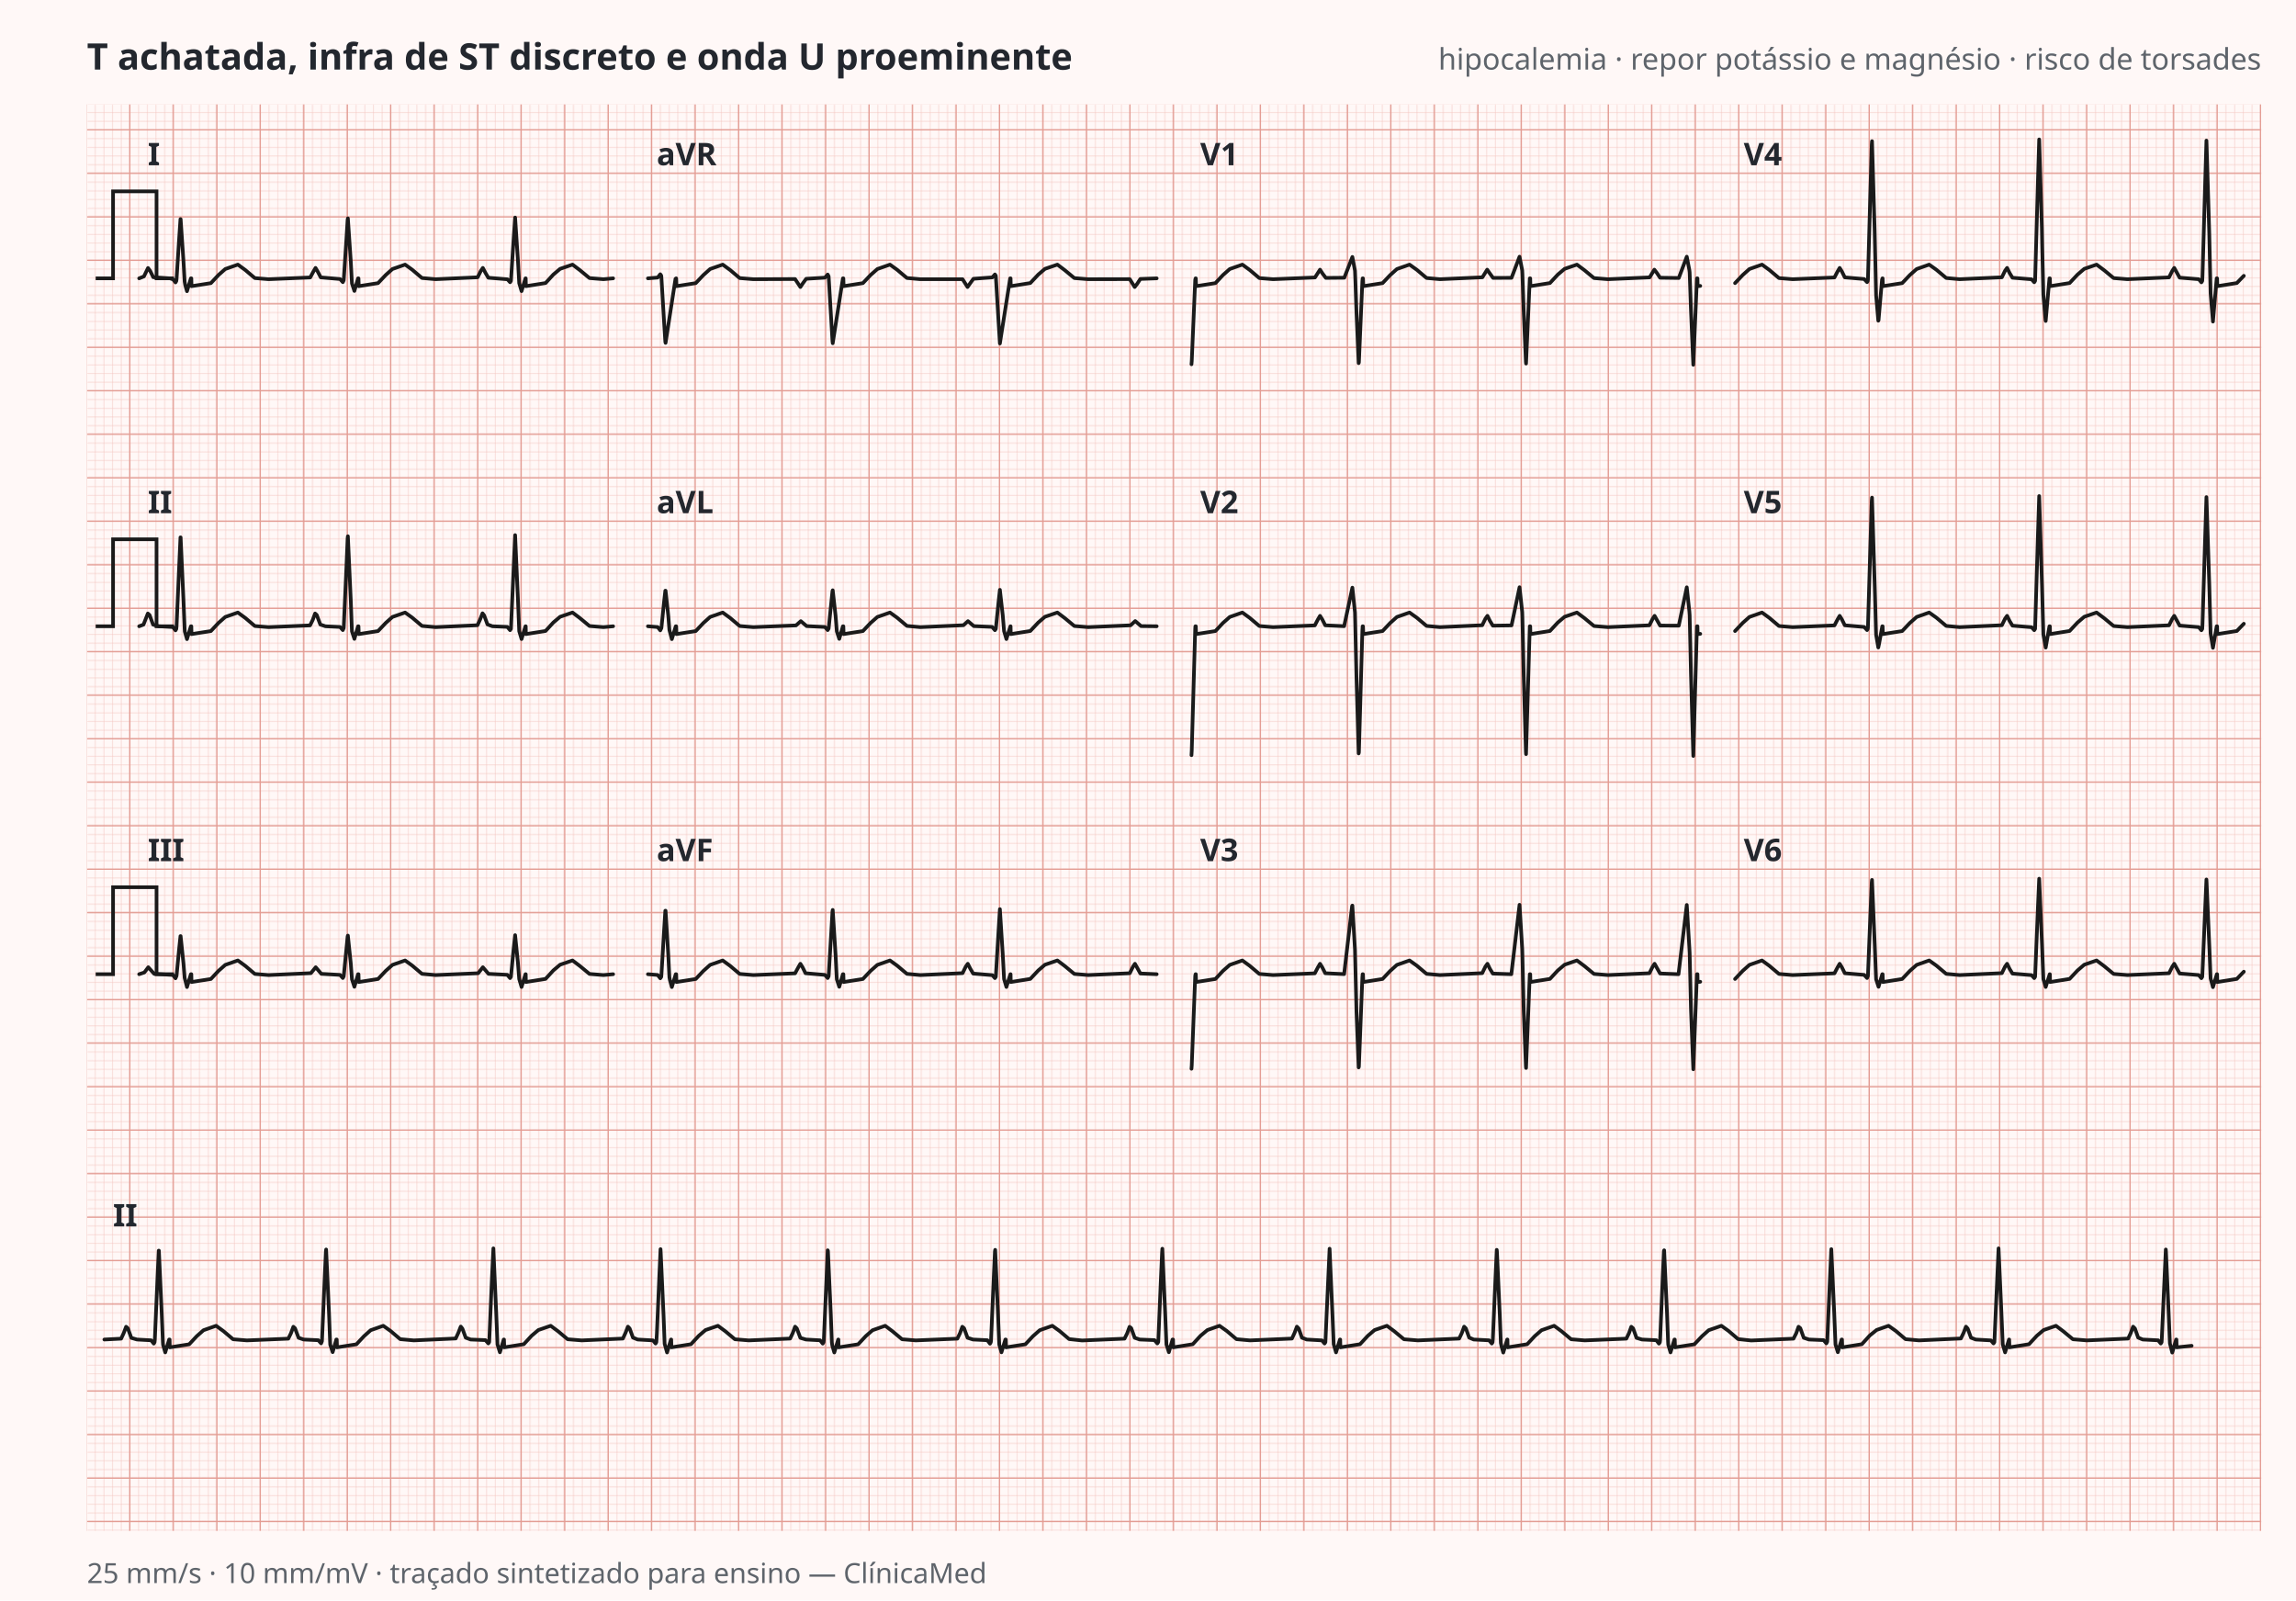
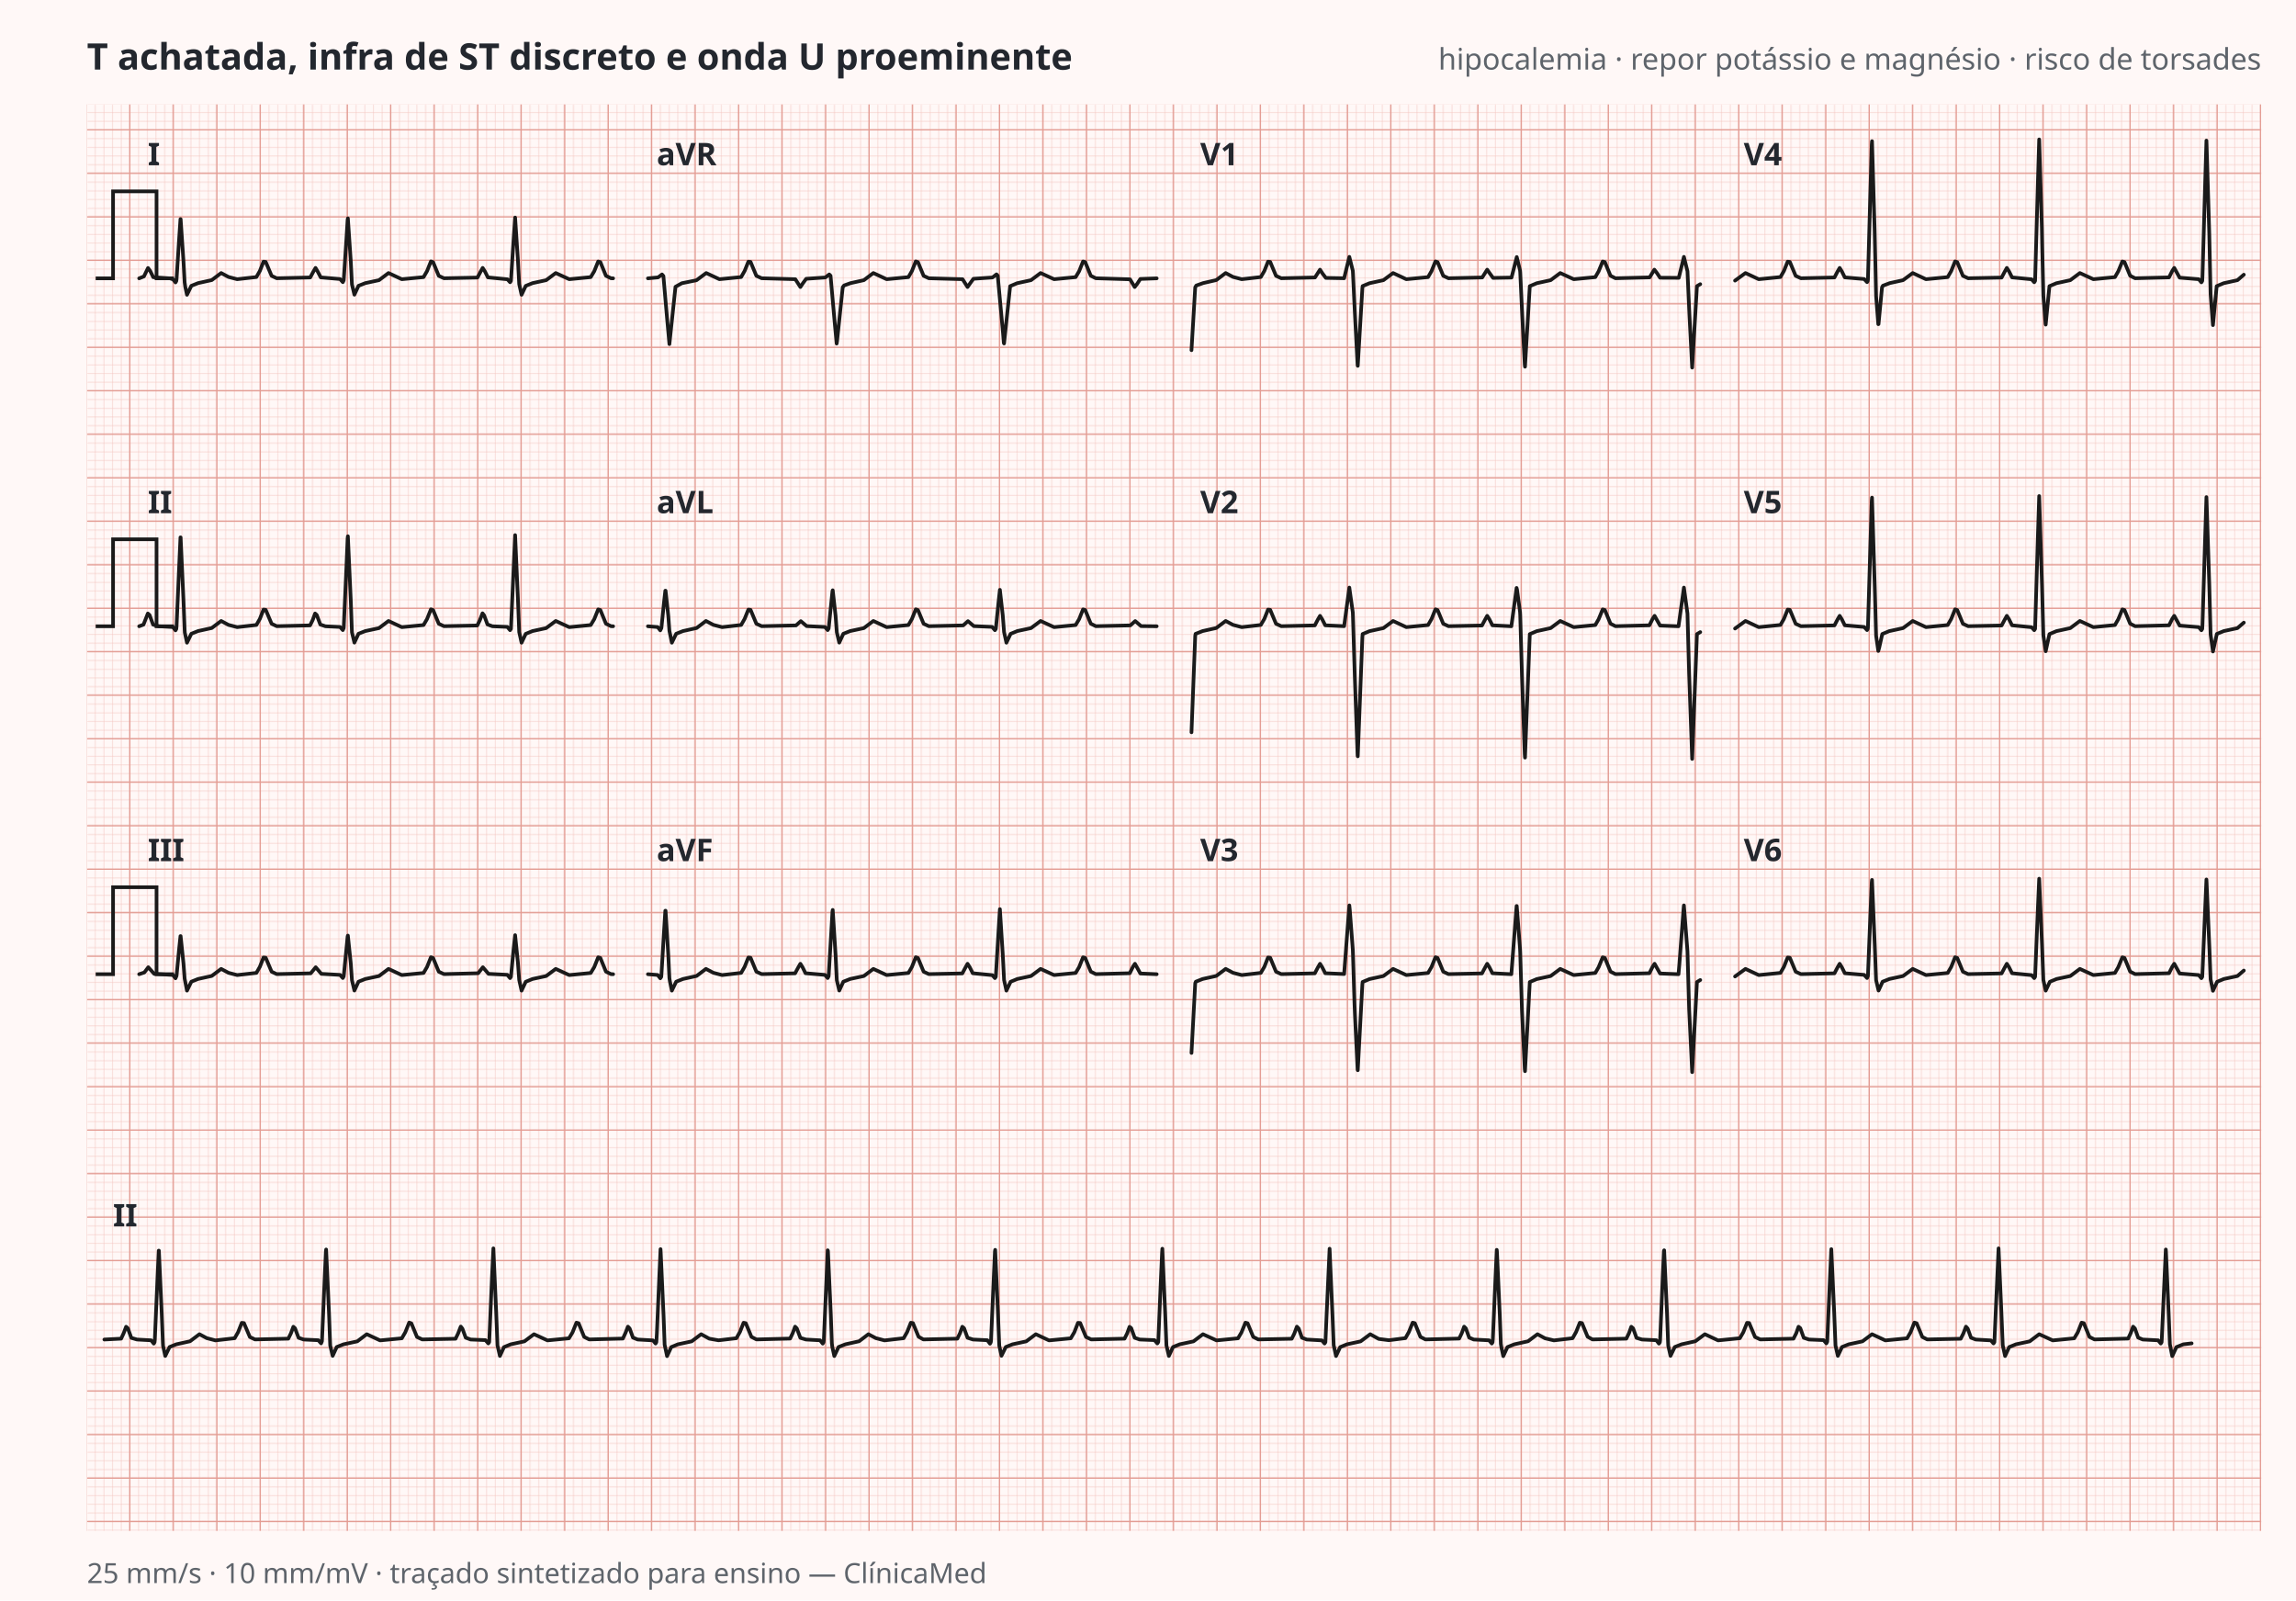
<svg xmlns="http://www.w3.org/2000/svg" viewBox="0 0 264 184" role="img" aria-label="T achatada, infra de ST discreto e onda U proeminente">
  <defs>
    <pattern id="p1" width="1" height="1" patternUnits="userSpaceOnUse">
      <path d="M1 0V1M0 1H1" fill="none" stroke="#F3C9C3" stroke-width=".12" />
    </pattern>
    <pattern id="p5" width="5" height="5" patternUnits="userSpaceOnUse">
      <rect width="5" height="5" fill="url(#p1)" />
      <path d="M5 0V5M0 5H5" fill="none" stroke="#E39C93" stroke-width=".3" />
    </pattern>
  </defs>
  <rect width="264" height="184" fill="#FFF8F7" />
  <rect x="10.0" y="12.0" width="250.0" height="164.0" fill="url(#p5)" />
  <text x="10.0" y="8" font-family="Figtree,system-ui,sans-serif" font-size="4.2" font-weight="600" fill="#23272E">T achatada, infra de ST discreto e onda U proeminente</text>
  <text x="260" y="8" text-anchor="end" font-family="Figtree,system-ui,sans-serif" font-size="3.4" fill="#5E646B">hipocalemia · repor potássio e magnésio · risco de torsades</text>
-   <path d="M16.00 32.00L16.55 31.78L17.02 30.81L17.27 31.15L17.62 31.87L19.55 32.00L19.90 32.12L20.18 32.47L20.27 32.32L20.30 32.14L20.60 27.41L20.75 25.19L20.77 25.19L21.10 30.08L21.23 32.37L21.30 32.78L21.50 33.48L21.95 32.00L22.00 32.00L22.02 32.90L24.25 32.55L25.12 31.62L25.90 30.93L27.35 30.42L28.20 31.04L29.30 31.97L30.88 32.10L35.67 31.90L36.03 31.23L36.28 30.80L36.52 31.20L36.88 31.89L39.10 32.08L39.42 32.44L39.52 32.23L39.83 27.49L39.97 25.27L40.00 25.10L40.33 29.97L40.45 32.26L40.47 32.59L40.75 33.45L41.17 32.00L41.22 32.00L41.25 32.90L43.47 32.55L44.35 31.62L45.12 30.93L46.58 30.42L47.40 31.01L48.52 31.96L50.08 32.10L54.92 31.88L55.30 31.12L55.52 30.80L55.83 31.39L56.15 31.93L58.35 32.11L58.65 32.45L58.75 32.30L59.05 27.58L59.23 25.01L59.55 29.87L59.70 32.56L59.97 33.47L60.42 32.00L60.45 32.00L60.47 32.90L62.73 32.54L63.62 31.57L64.40 30.91L65.83 30.42L66.68 31.06L67.78 31.97L69.38 32.10L70.50 32.00" fill="none" stroke="#1A1A1A" stroke-width="0.42" stroke-linejoin="round" stroke-linecap="round" />
+   <path d="M16.00 32.00L16.55 31.78L17.02 30.81L17.27 31.15L17.62 31.87L19.55 32.00L19.90 32.12L20.18 32.47L20.27 32.32L20.30 32.14L20.60 27.41L20.75 25.19L20.77 25.19L21.10 30.08L21.23 32.46L21.30 32.96L21.50 33.89L22.00 32.86L22.77 32.55L24.35 32.20L25.43 31.39L26.27 31.84L27.27 32.10L29.48 31.85L29.88 31.15L30.30 30.08L30.55 30.11L31.23 31.71L31.82 31.99L35.67 31.90L36.03 31.23L36.28 30.80L36.52 31.20L36.88 31.89L39.10 32.08L39.42 32.44L39.52 32.23L39.83 27.49L39.97 25.27L40.00 25.10L40.33 29.97L40.45 32.35L40.47 32.70L40.75 33.88L41.22 32.86L42.00 32.55L43.58 32.21L44.67 31.39L46.20 32.10L48.70 31.86L49.10 31.17L49.55 30.05L49.80 30.14L50.45 31.71L51.05 31.99L54.90 31.91L55.25 31.25L55.50 30.80L55.75 31.19L56.10 31.89L58.35 32.11L58.65 32.45L58.75 32.30L59.05 27.58L59.23 25.01L59.55 29.87L59.70 32.67L59.97 33.89L60.45 32.87L61.23 32.55L62.80 32.21L63.90 31.39L65.45 32.10L67.92 31.86L68.33 31.18L68.78 30.06L69.03 30.13L69.67 31.70L70.25 31.99L70.50 32.00" fill="none" stroke="#1A1A1A" stroke-width="0.42" stroke-linejoin="round" stroke-linecap="round" />
  <path d="M11.0 32.0h2v-10h5v10h2" fill="none" stroke="#1A1A1A" stroke-width=".42" />
  <text x="17.0" y="19.0" font-family="Figtree,system-ui,sans-serif" font-size="3.6" font-weight="600" fill="#23272E">I</text>
-   <path d="M16.00 72.00L16.50 71.81L17.00 70.53L17.20 70.71L17.60 71.81L18.25 72.00L19.88 72.09L20.18 72.47L20.27 72.32L20.30 72.06L20.60 65.11L20.75 61.78L20.77 61.78L21.10 69.08L21.23 72.30L21.25 72.61L21.50 73.48L21.95 72.00L22.00 72.00L22.02 72.90L24.25 72.55L25.12 71.62L25.90 70.93L27.35 70.42L28.20 71.04L29.30 71.97L30.88 72.10L35.65 71.90L35.95 71.29L36.23 70.53L36.42 70.70L36.83 71.80L37.42 72.00L39.10 72.08L39.42 72.44L39.52 72.20L39.83 65.24L39.97 61.91L40.00 61.65L40.33 68.93L40.45 72.15L40.47 72.59L40.75 73.45L41.17 72.00L41.22 72.00L41.25 72.90L43.47 72.55L44.35 71.62L45.12 70.93L46.58 70.42L47.40 71.01L48.52 71.96L50.08 72.10L54.90 71.88L55.20 71.23L55.48 70.51L55.67 70.75L56.05 71.79L56.62 72.00L58.33 72.07L58.65 72.45L58.75 72.30L59.08 64.81L59.23 61.52L59.55 68.78L59.70 72.56L59.97 73.47L60.42 72.00L60.45 72.00L60.47 72.90L62.73 72.54L63.62 71.57L64.40 70.91L65.83 70.42L66.68 71.06L67.78 71.97L69.38 72.10L70.50 72.00" fill="none" stroke="#1A1A1A" stroke-width="0.42" stroke-linejoin="round" stroke-linecap="round" />
+   <path d="M16.00 72.00L16.50 71.81L17.00 70.53L17.20 70.71L17.60 71.81L18.25 72.00L19.88 72.09L20.18 72.47L20.27 72.32L20.30 72.06L20.60 65.11L20.75 61.78L20.77 61.78L21.10 69.08L21.23 72.39L21.25 72.73L21.50 73.89L22.00 72.86L22.77 72.55L24.35 72.20L25.43 71.39L26.27 71.84L27.27 72.10L29.48 71.85L29.88 71.15L30.30 70.08L30.55 70.11L31.23 71.71L31.82 71.99L35.65 71.90L35.95 71.29L36.23 70.53L36.42 70.70L36.83 71.80L37.42 72.00L39.10 72.08L39.42 72.44L39.52 72.20L39.83 65.24L39.97 61.91L40.00 61.65L40.33 68.93L40.45 72.23L40.47 72.70L40.75 73.88L41.22 72.86L42.00 72.55L43.58 72.21L44.67 71.39L46.20 72.10L48.70 71.86L49.10 71.17L49.55 70.05L49.80 70.14L50.45 71.71L51.05 71.99L54.88 71.91L55.17 71.31L55.48 70.51L55.67 70.75L56.05 71.79L56.62 72.00L58.33 72.07L58.65 72.45L58.75 72.30L59.08 64.81L59.23 61.52L59.55 68.78L59.70 72.67L59.97 73.89L60.45 72.87L61.23 72.55L62.80 72.21L63.90 71.39L65.45 72.10L67.92 71.86L68.33 71.18L68.78 70.06L69.03 70.13L69.67 71.70L70.25 71.99L70.50 72.00" fill="none" stroke="#1A1A1A" stroke-width="0.42" stroke-linejoin="round" stroke-linecap="round" />
  <path d="M11.0 72.0h2v-10h5v10h2" fill="none" stroke="#1A1A1A" stroke-width=".42" />
  <text x="17.0" y="59.0" font-family="Figtree,system-ui,sans-serif" font-size="3.6" font-weight="600" fill="#23272E">II</text>
-   <path d="M16.00 112.00L16.60 111.80L17.05 111.20L17.73 111.96L19.88 112.09L20.18 112.47L20.30 112.19L20.60 109.05L20.75 107.62L20.77 107.62L21.10 110.79L21.23 112.42L21.50 113.48L21.95 112.00L22.00 112.00L22.02 112.90L24.25 112.55L25.12 111.62L25.90 110.93L27.35 110.42L28.20 111.04L29.30 111.97L30.88 112.10L35.75 111.88L36.30 111.20L36.95 111.96L39.10 112.08L39.42 112.44L39.52 112.25L39.83 109.10L39.97 107.67L40.00 107.56L40.33 110.72L40.47 112.59L40.75 113.45L41.17 112.00L41.22 112.00L41.25 112.90L43.47 112.55L44.35 111.62L45.12 110.93L46.58 110.42L47.40 111.01L48.52 111.96L50.08 112.10L54.98 111.89L55.52 111.20L56.17 111.96L58.33 112.07L58.65 112.45L58.75 112.30L59.05 109.16L59.23 107.51L59.55 110.64L59.70 112.56L59.97 113.47L60.42 112.00L60.45 112.00L60.47 112.90L62.73 112.54L63.62 111.57L64.40 110.91L65.83 110.42L66.68 111.06L67.78 111.97L69.38 112.10L70.50 112.00" fill="none" stroke="#1A1A1A" stroke-width="0.42" stroke-linejoin="round" stroke-linecap="round" />
+   <path d="M16.00 112.00L16.60 111.80L17.05 111.20L17.73 111.96L19.88 112.09L20.18 112.47L20.30 112.19L20.60 109.05L20.75 107.62L20.77 107.62L21.10 110.79L21.23 112.51L21.50 113.89L22.00 112.86L22.77 112.55L24.35 112.20L25.43 111.39L26.27 111.84L27.27 112.10L29.48 111.85L29.88 111.15L30.30 110.08L30.55 110.11L31.23 111.71L31.82 111.99L35.73 111.90L36.30 111.20L36.95 111.96L39.10 112.08L39.42 112.44L39.52 112.25L39.83 109.10L39.97 107.67L40.00 107.56L40.33 110.72L40.47 112.70L40.75 113.88L41.22 112.86L42.00 112.55L43.58 112.21L44.67 111.39L46.20 112.10L48.70 111.86L49.10 111.17L49.55 110.05L49.80 110.14L50.45 111.71L51.05 111.99L54.98 111.89L55.52 111.20L56.17 111.96L58.33 112.07L58.65 112.45L58.75 112.30L59.05 109.16L59.23 107.51L59.55 110.64L59.70 112.67L59.97 113.89L60.45 112.87L61.23 112.55L62.80 112.21L63.90 111.39L65.45 112.10L67.92 111.86L68.33 111.18L68.78 110.06L69.03 110.13L69.67 111.70L70.25 111.99L70.50 112.00" fill="none" stroke="#1A1A1A" stroke-width="0.42" stroke-linejoin="round" stroke-linecap="round" />
  <path d="M11.0 112.0h2v-10h5v10h2" fill="none" stroke="#1A1A1A" stroke-width=".42" />
  <text x="17.0" y="99.0" font-family="Figtree,system-ui,sans-serif" font-size="3.6" font-weight="600" fill="#23272E">III</text>
-   <path d="M74.50 32.00L75.62 31.91L75.92 31.53L76.03 31.68L76.05 31.87L76.35 36.92L76.50 39.30L76.53 39.42L77.67 32.05L77.75 32.00L77.78 32.90L80.00 32.55L80.88 31.62L81.65 30.93L83.10 30.42L83.95 31.04L85.05 31.97L86.62 32.10L91.42 32.08L92.03 33.00L92.33 32.55L92.70 32.05L94.85 31.92L95.17 31.56L95.28 31.77L95.58 36.83L95.72 39.21L95.75 39.46L96.92 32.00L96.97 32.00L97.00 32.90L99.22 32.55L100.10 31.62L100.88 30.93L102.33 30.42L103.15 31.01L104.28 31.96L105.82 32.10L110.68 32.10L111.25 33.00L111.55 32.57L111.93 32.05L114.10 31.89L114.40 31.55L114.50 31.70L114.80 36.74L114.97 39.49L116.15 32.00L116.20 32.00L116.22 32.90L118.47 32.54L119.38 31.57L120.15 30.91L121.58 30.42L122.43 31.06L123.53 31.97L125.12 32.10L129.90 32.09L130.47 33.00L130.75 32.64L131.12 32.07L133.00 32.00" fill="none" stroke="#1A1A1A" stroke-width="0.42" stroke-linejoin="round" stroke-linecap="round" />
+   <path d="M74.50 32.00L75.67 31.89L76.12 31.55L76.28 31.73L76.72 36.81L76.97 39.56L77.67 32.97L78.40 32.56L80.08 32.22L81.20 31.39L82.72 32.10L85.22 31.85L85.62 31.15L86.05 30.08L86.30 30.11L86.97 31.71L87.58 31.99L91.45 32.10L92.03 33.00L92.33 32.55L92.70 32.05L94.90 31.90L95.35 31.55L95.50 31.70L95.97 37.02L96.20 39.50L96.25 39.20L96.90 33.03L97.05 32.82L97.80 32.55L99.33 32.21L100.42 31.39L101.95 32.10L104.45 31.86L104.85 31.17L105.30 30.05L105.55 30.14L106.20 31.71L106.80 31.99L110.68 32.10L111.25 33.00L111.55 32.57L111.93 32.05L114.12 31.90L114.58 31.54L114.72 31.69L115.33 38.29L115.42 39.43L115.45 39.49L116.15 32.90L116.95 32.56L118.55 32.21L119.65 31.39L121.20 32.10L123.68 31.86L124.08 31.18L124.53 30.06L124.78 30.13L125.42 31.70L126.00 31.99L129.93 32.11L130.47 33.00L130.75 32.64L131.12 32.07L133.00 32.00" fill="none" stroke="#1A1A1A" stroke-width="0.42" stroke-linejoin="round" stroke-linecap="round" />
  <text x="75.5" y="19.0" font-family="Figtree,system-ui,sans-serif" font-size="3.6" font-weight="600" fill="#23272E">aVR</text>
-   <path d="M74.50 72.00L75.62 72.09L75.92 72.47L76.05 72.20L76.35 69.24L76.50 67.91L76.53 67.91L76.85 70.88L76.97 72.43L77.25 73.48L77.70 72.00L77.75 72.00L77.78 72.90L80.00 72.55L80.88 71.62L81.65 70.93L83.10 70.42L83.95 71.04L85.05 71.97L86.62 72.10L91.53 71.90L92.08 71.41L92.75 71.98L94.85 72.08L95.17 72.44L95.28 72.26L95.58 69.30L95.72 67.96L95.75 67.86L96.08 70.81L96.22 72.59L96.50 73.45L96.92 72.00L96.97 72.00L97.00 72.90L99.22 72.55L100.10 71.62L100.88 70.93L102.33 70.42L103.15 71.01L104.28 71.96L105.82 72.10L110.78 71.88L111.30 71.41L111.97 71.98L114.07 72.07L114.40 72.45L114.50 72.30L114.80 69.35L114.97 67.81L115.30 70.74L115.45 72.56L115.72 73.47L116.18 72.00L116.20 72.00L116.22 72.90L118.47 72.54L119.38 71.57L120.15 70.91L121.58 70.42L122.43 71.06L123.53 71.97L125.12 72.10L130.00 71.89L130.53 71.40L131.20 71.98L133.00 72.00" fill="none" stroke="#1A1A1A" stroke-width="0.42" stroke-linejoin="round" stroke-linecap="round" />
+   <path d="M74.50 72.00L75.62 72.09L75.92 72.47L76.05 72.20L76.35 69.24L76.50 67.91L76.53 67.91L76.85 70.88L76.97 72.52L77.25 73.89L77.75 72.86L78.53 72.55L80.10 72.20L81.17 71.39L82.03 71.84L83.03 72.10L85.22 71.85L85.62 71.15L86.05 70.08L86.30 70.11L86.97 71.71L87.58 71.99L91.53 71.90L92.08 71.41L92.75 71.98L94.85 72.08L95.17 72.44L95.28 72.26L95.58 69.30L95.72 67.96L95.75 67.86L96.08 70.81L96.22 72.70L96.50 73.88L96.97 72.86L97.75 72.55L99.33 72.21L100.42 71.39L101.95 72.10L104.45 71.86L104.85 71.17L105.30 70.05L105.55 70.14L106.20 71.71L106.80 71.99L110.75 71.90L111.30 71.41L111.97 71.98L114.07 72.07L114.40 72.45L114.50 72.30L114.80 69.35L114.97 67.81L115.30 70.74L115.45 72.67L115.72 73.89L116.20 72.87L116.97 72.55L118.55 72.21L119.65 71.39L121.20 72.10L123.68 71.86L124.08 71.18L124.53 70.06L124.78 70.13L125.42 71.70L126.00 71.99L129.97 71.90L130.53 71.40L131.20 71.98L133.00 72.00" fill="none" stroke="#1A1A1A" stroke-width="0.42" stroke-linejoin="round" stroke-linecap="round" />
  <text x="75.5" y="59.0" font-family="Figtree,system-ui,sans-serif" font-size="3.6" font-weight="600" fill="#23272E">aVL</text>
-   <path d="M74.50 112.00L75.62 112.09L75.92 112.47L76.03 112.32L76.05 112.13L76.35 107.08L76.50 104.70L76.53 104.70L76.85 109.94L76.97 112.36L77.03 112.69L77.25 113.48L77.70 112.00L77.75 112.00L77.78 112.90L80.00 112.55L80.88 111.62L81.65 110.93L83.10 110.42L83.95 111.04L85.05 111.97L86.62 112.10L91.42 111.90L91.78 111.23L92.03 110.80L92.28 111.20L92.62 111.89L94.85 112.08L95.17 112.44L95.28 112.23L95.58 107.17L95.72 104.79L95.75 104.61L96.08 109.82L96.20 112.25L96.22 112.59L96.50 113.45L96.92 112.00L96.97 112.00L97.00 112.90L99.22 112.55L100.10 111.62L100.88 110.93L102.33 110.42L103.15 111.01L104.28 111.96L105.82 112.10L110.68 111.88L111.05 111.12L111.28 110.80L111.58 111.39L111.90 111.93L114.10 112.11L114.40 112.45L114.50 112.30L114.80 107.26L114.97 104.52L115.30 109.71L115.45 112.56L115.72 113.47L116.18 112.00L116.20 112.00L116.22 112.90L118.47 112.54L119.38 111.57L120.15 110.91L121.58 110.42L122.43 111.06L123.53 111.97L125.12 112.10L129.90 111.89L130.28 111.13L130.50 110.80L130.78 111.30L131.12 111.92L133.00 112.00" fill="none" stroke="#1A1A1A" stroke-width="0.42" stroke-linejoin="round" stroke-linecap="round" />
+   <path d="M74.50 112.00L75.62 112.09L75.92 112.47L76.03 112.32L76.05 112.13L76.35 107.08L76.50 104.70L76.53 104.70L76.85 109.94L76.97 112.45L77.03 112.84L77.25 113.89L77.75 112.86L78.53 112.55L80.10 112.20L81.17 111.39L82.03 111.84L83.03 112.10L85.22 111.85L85.62 111.15L86.05 110.08L86.30 110.11L86.97 111.71L87.58 111.99L91.42 111.90L91.78 111.23L92.03 110.80L92.28 111.20L92.62 111.89L94.85 112.08L95.17 112.44L95.28 112.23L95.58 107.17L95.72 104.79L95.75 104.61L96.08 109.82L96.20 112.33L96.22 112.70L96.50 113.88L96.97 112.86L97.75 112.55L99.33 112.21L100.42 111.39L101.95 112.10L104.45 111.86L104.85 111.17L105.30 110.05L105.55 110.14L106.20 111.71L106.80 111.99L110.65 111.91L111.00 111.25L111.25 110.80L111.50 111.19L111.85 111.89L114.10 112.11L114.40 112.45L114.50 112.30L114.80 107.26L114.97 104.52L115.30 109.71L115.45 112.67L115.72 113.89L116.20 112.87L116.97 112.55L118.55 112.21L119.65 111.39L121.20 112.10L123.68 111.86L124.08 111.18L124.53 110.06L124.78 110.13L125.42 111.70L126.00 111.99L129.90 111.89L130.28 111.13L130.50 110.80L130.78 111.30L131.12 111.92L133.00 112.00" fill="none" stroke="#1A1A1A" stroke-width="0.42" stroke-linejoin="round" stroke-linecap="round" />
  <text x="75.5" y="99.0" font-family="Figtree,system-ui,sans-serif" font-size="3.6" font-weight="600" fill="#23272E">aVF</text>
-   <path d="M137.00 41.88L137.03 41.53L137.43 32.18L137.47 32.00L137.50 32.00L137.53 32.90L139.75 32.55L140.62 31.62L141.40 30.93L142.85 30.42L143.70 31.04L144.80 31.97L146.38 32.10L151.20 31.90L151.78 31.00L152.07 31.45L152.45 31.95L154.57 31.93L155.50 29.54L155.80 31.12L155.85 32.36L155.97 35.90L156.22 41.75L156.25 41.67L156.65 32.31L156.68 32.00L156.72 32.00L156.75 32.90L158.97 32.55L159.85 31.62L160.62 30.93L162.07 30.42L162.90 31.01L164.03 31.96L165.57 32.10L170.45 31.88L171.00 31.00L171.30 31.43L171.68 31.95L173.80 31.94L174.72 29.51L175.03 31.09L175.05 31.48L175.20 35.77L175.45 41.61L175.47 41.80L175.88 32.45L175.90 32.00L175.95 32.00L175.97 32.90L178.22 32.54L179.12 31.57L179.90 30.91L181.32 30.42L182.18 31.06L183.28 31.97L184.88 32.10L189.68 31.89L190.22 31.00L190.50 31.36L190.88 31.93L193.03 31.96L193.95 29.51L194.25 31.06L194.28 31.32L194.43 35.62L194.68 41.48L194.70 41.94L195.12 32.00L195.18 32.00L195.20 32.90L195.50 32.87" fill="none" stroke="#1A1A1A" stroke-width="0.42" stroke-linejoin="round" stroke-linecap="round" />
+   <path d="M137.00 40.26L137.43 33.03L137.55 32.83L138.32 32.55L139.85 32.20L140.93 31.39L141.78 31.84L142.78 32.10L144.97 31.85L145.38 31.15L145.80 30.08L146.05 30.11L146.72 31.71L147.32 31.99L151.20 31.90L151.78 31.00L152.07 31.45L152.45 31.95L154.55 31.99L155.15 29.53L155.55 31.12L155.57 31.45L155.78 35.86L156.10 42.02L156.12 42.06L156.65 33.13L156.68 32.89L157.47 32.56L159.07 32.21L160.18 31.39L161.70 32.10L164.20 31.86L164.60 31.17L165.05 30.05L165.30 30.14L165.95 31.71L166.55 31.99L170.43 31.90L171.00 31.00L171.30 31.43L171.68 31.95L173.80 31.91L174.40 29.55L174.78 31.09L174.80 31.32L175.03 36.21L175.32 41.91L175.35 42.16L175.90 32.90L176.70 32.56L178.30 32.21L179.40 31.39L180.95 32.10L183.43 31.86L183.82 31.18L184.28 30.06L184.53 30.13L185.18 31.70L185.75 31.99L189.68 31.89L190.22 31.00L190.50 31.36L190.88 31.93L193.03 31.94L193.62 29.53L194.03 31.19L194.25 36.11L194.57 42.26L195.12 32.90L195.50 32.67" fill="none" stroke="#1A1A1A" stroke-width="0.42" stroke-linejoin="round" stroke-linecap="round" />
  <text x="138.0" y="19.0" font-family="Figtree,system-ui,sans-serif" font-size="3.6" font-weight="600" fill="#23272E">V1</text>
-   <path d="M137.00 86.82L137.03 86.30L137.43 72.26L137.45 72.00L137.50 72.00L137.53 72.90L139.75 72.55L140.62 71.62L141.40 70.93L142.85 70.42L143.70 71.04L144.80 71.97L146.38 72.10L151.18 71.90L151.53 71.23L151.78 70.80L152.03 71.20L152.38 71.89L154.55 71.99L155.50 67.56L155.80 70.42L155.82 71.25L155.97 77.85L156.22 86.62L156.25 86.50L156.65 72.47L156.68 72.00L156.72 72.00L156.75 72.90L158.97 72.55L159.85 71.62L160.62 70.93L162.07 70.42L162.90 71.01L164.03 71.96L165.57 72.10L170.43 71.88L170.80 71.12L171.03 70.80L171.32 71.39L171.65 71.93L173.80 71.90L174.72 67.51L175.03 70.37L175.05 70.99L175.20 77.65L175.45 86.42L175.47 86.70L175.88 72.67L175.90 72.00L175.95 72.00L175.97 72.90L178.22 72.54L179.12 71.57L179.90 70.91L181.32 70.42L182.18 71.06L183.28 71.97L184.88 72.10L189.65 71.89L190.03 71.13L190.25 70.80L190.53 71.30L190.88 71.92L193.03 71.93L193.95 67.52L194.25 70.31L194.28 70.73L194.43 77.42L194.68 86.22L194.70 86.91L195.12 72.00L195.18 72.00L195.20 72.90L195.50 72.87" fill="none" stroke="#1A1A1A" stroke-width="0.42" stroke-linejoin="round" stroke-linecap="round" />
+   <path d="M137.00 84.19L137.43 73.10L137.47 72.87L138.28 72.55L139.85 72.20L140.93 71.39L141.78 71.84L142.78 72.10L144.97 71.85L145.38 71.15L145.80 70.08L146.05 70.11L146.72 71.71L147.32 71.99L151.18 71.90L151.53 71.23L151.78 70.80L152.03 71.20L152.38 71.89L154.55 71.99L155.15 67.55L155.55 70.41L155.57 70.94L155.78 77.80L156.10 86.91L156.12 86.95L156.65 73.25L156.68 72.89L157.47 72.56L159.07 72.21L160.18 71.39L161.70 72.10L164.20 71.86L164.60 71.17L165.05 70.05L165.30 70.14L165.95 71.71L166.55 71.99L170.40 71.91L170.75 71.25L171.00 70.80L171.25 71.19L171.60 71.89L173.78 72.00L174.38 67.59L174.43 67.78L174.78 70.37L174.80 70.74L175.00 77.64L175.32 86.74L175.35 87.10L175.88 73.40L175.90 72.90L176.70 72.56L178.30 72.21L179.40 71.39L180.95 72.10L183.43 71.86L183.82 71.18L184.28 70.06L184.53 70.13L185.18 71.70L185.75 71.99L189.65 71.89L190.03 71.13L190.25 70.80L190.53 71.30L190.88 71.92L193.00 72.00L193.62 67.55L194.03 70.54L194.22 77.47L194.57 87.25L195.12 72.90L195.50 72.67" fill="none" stroke="#1A1A1A" stroke-width="0.42" stroke-linejoin="round" stroke-linecap="round" />
  <text x="138.0" y="59.0" font-family="Figtree,system-ui,sans-serif" font-size="3.6" font-weight="600" fill="#23272E">V2</text>
-   <path d="M137.00 122.87L137.03 122.49L137.43 112.19L137.47 112.00L137.50 112.00L137.53 112.90L139.75 112.55L140.62 111.62L141.40 110.93L142.85 110.42L143.70 111.04L144.80 111.97L146.38 112.10L151.18 111.90L151.53 111.23L151.78 110.80L152.03 111.20L152.38 111.89L154.55 111.99L155.47 104.15L155.50 104.11L155.80 109.19L155.82 110.05L155.95 115.38L155.97 116.29L156.22 122.72L156.25 122.63L156.65 112.34L156.68 112.00L156.72 112.00L156.75 112.90L158.97 112.55L159.85 111.62L160.62 110.93L162.07 110.42L162.90 111.01L164.03 111.96L165.57 112.10L170.43 111.88L170.80 111.12L171.03 110.80L171.32 111.39L171.65 111.93L173.78 112.00L174.72 104.02L175.03 109.10L175.05 109.80L175.20 116.14L175.45 122.57L175.47 122.78L175.88 112.49L175.90 112.00L175.95 112.00L175.97 112.90L178.22 112.54L179.12 111.57L179.90 110.91L181.32 110.42L182.18 111.06L183.28 111.97L184.88 112.10L189.65 111.89L190.03 111.13L190.25 110.80L190.53 111.30L190.88 111.92L193.00 112.00L193.95 104.04L194.07 106.04L194.25 109.00L194.28 109.55L194.43 115.95L194.68 122.43L194.70 122.93L195.12 112.00L195.18 112.00L195.20 112.90L195.50 112.87" fill="none" stroke="#1A1A1A" stroke-width="0.42" stroke-linejoin="round" stroke-linecap="round" />
+   <path d="M137.00 121.05L137.43 113.04L137.50 112.86L138.28 112.55L139.85 112.20L140.93 111.39L141.78 111.84L142.78 112.10L144.97 111.85L145.38 111.15L145.80 110.08L146.05 110.11L146.72 111.71L147.32 111.99L151.18 111.90L151.53 111.23L151.78 110.80L152.03 111.20L152.38 111.89L154.55 111.98L155.15 104.09L155.20 104.57L155.55 109.17L155.57 109.75L155.75 115.55L155.80 116.75L156.10 123.00L156.12 123.04L156.65 113.15L156.68 112.89L157.47 112.56L159.07 112.21L160.18 111.39L161.70 112.10L164.20 111.86L164.60 111.17L165.05 110.05L165.30 110.14L165.95 111.71L166.55 111.99L170.40 111.91L170.75 111.25L171.00 110.80L171.25 111.19L171.60 111.89L173.78 112.00L174.38 104.16L174.40 104.16L174.78 109.10L174.80 109.56L175.00 116.13L175.32 122.88L175.35 123.15L175.88 113.26L175.90 112.90L176.70 112.56L178.30 112.21L179.40 111.39L180.95 112.10L183.43 111.86L183.82 111.18L184.28 110.06L184.53 110.13L185.18 111.70L185.75 111.99L189.65 111.89L190.03 111.13L190.25 110.80L190.53 111.30L190.88 111.92L193.00 112.00L193.10 110.81L193.60 104.24L193.62 104.09L194.03 109.37L194.22 116.00L194.57 123.26L195.12 112.90L195.50 112.67" fill="none" stroke="#1A1A1A" stroke-width="0.42" stroke-linejoin="round" stroke-linecap="round" />
  <text x="138.0" y="99.0" font-family="Figtree,system-ui,sans-serif" font-size="3.6" font-weight="600" fill="#23272E">V3</text>
-   <path d="M199.50 32.55L200.38 31.62L201.15 30.93L202.60 30.42L203.45 31.04L204.55 31.97L206.12 32.10L210.93 31.90L211.28 31.23L211.53 30.80L211.78 31.20L212.12 31.89L214.35 32.08L214.68 32.44L214.75 32.33L214.78 32.15L215.07 21.70L215.22 16.62L215.25 16.23L215.55 26.39L215.70 33.12L215.72 33.95L215.97 36.87L216.00 36.83L216.40 32.16L216.45 32.00L216.47 32.00L216.50 32.90L218.72 32.55L219.60 31.62L220.38 30.93L221.82 30.42L222.65 31.01L223.78 31.96L225.32 32.10L230.18 31.88L230.55 31.12L230.78 30.80L231.07 31.39L231.40 31.93L233.60 32.11L233.90 32.45L234.00 32.30L234.32 21.05L234.47 16.03L234.78 26.19L234.82 28.31L234.95 33.88L235.20 36.81L235.22 36.90L235.65 32.00L235.70 32.00L235.72 32.90L237.97 32.54L238.88 31.57L239.65 30.91L241.07 30.42L241.93 31.06L243.03 31.97L244.62 32.10L249.40 31.89L249.78 31.13L250.00 30.80L250.28 31.30L250.62 31.92L252.82 32.10L253.12 32.46L253.22 32.31L253.25 31.67L253.55 21.24L253.70 16.16L253.72 16.68L254.03 26.90L254.18 33.74L254.45 36.97L254.88 32.00L254.93 32.00L254.95 32.90L257.20 32.54L258.00 31.71" fill="none" stroke="#1A1A1A" stroke-width="0.42" stroke-linejoin="round" stroke-linecap="round" />
+   <path d="M199.50 32.26L200.70 31.39L202.22 32.10L204.72 31.85L205.12 31.15L205.55 30.08L205.80 30.11L206.47 31.71L207.07 31.99L210.93 31.90L211.28 31.23L211.53 30.80L211.78 31.20L212.12 31.89L214.35 32.08L214.68 32.44L214.75 32.33L214.78 32.15L215.07 21.70L215.22 16.62L215.25 16.23L215.55 26.39L215.70 33.21L215.72 34.06L215.97 37.27L216.00 37.26L216.40 33.04L216.50 32.85L217.28 32.55L218.82 32.21L219.93 31.39L221.45 32.10L223.95 31.86L224.35 31.17L224.80 30.05L225.05 30.14L225.70 31.71L226.30 31.99L230.15 31.91L230.50 31.25L230.75 30.80L231.00 31.19L231.35 31.89L233.60 32.11L233.90 32.45L234.00 32.30L234.32 21.05L234.47 16.03L234.78 26.19L234.82 28.31L234.95 33.99L235.20 37.20L235.22 37.32L235.65 32.90L236.45 32.56L238.05 32.21L239.15 31.39L240.70 32.10L243.18 31.86L243.57 31.18L244.03 30.06L244.28 30.13L244.93 31.70L245.50 31.99L249.40 31.89L249.78 31.13L250.00 30.80L250.28 31.30L250.62 31.92L252.82 32.10L253.12 32.46L253.22 32.31L253.25 31.67L253.55 21.24L253.70 16.16L253.72 16.68L254.03 26.90L254.18 33.84L254.45 37.38L254.88 32.90L255.68 32.56L257.27 32.21L258.00 31.58" fill="none" stroke="#1A1A1A" stroke-width="0.42" stroke-linejoin="round" stroke-linecap="round" />
  <text x="200.5" y="19.0" font-family="Figtree,system-ui,sans-serif" font-size="3.6" font-weight="600" fill="#23272E">V4</text>
-   <path d="M199.50 72.55L200.38 71.62L201.15 70.93L202.60 70.42L203.45 71.04L204.55 71.97L206.12 72.10L210.93 71.90L211.28 71.23L211.53 70.80L211.78 71.20L212.12 71.89L214.35 72.08L214.68 72.44L214.75 72.33L214.78 72.16L215.07 62.34L215.22 57.58L215.25 57.21L215.57 67.63L215.70 72.33L215.72 72.98L215.97 74.44L216.07 73.98L216.43 72.00L216.47 72.00L216.50 72.90L218.72 72.55L219.60 71.62L220.38 70.93L221.82 70.42L222.65 71.01L223.78 71.96L225.32 72.10L230.18 71.88L230.55 71.12L230.78 70.80L231.07 71.39L231.40 71.93L233.60 72.11L233.90 72.45L234.00 72.30L234.32 61.73L234.47 57.03L234.80 67.41L234.95 72.94L235.22 74.45L235.65 72.00L235.70 72.00L235.72 72.90L237.97 72.54L238.88 71.57L239.65 70.91L241.07 70.42L241.93 71.06L243.03 71.97L244.62 72.10L249.40 71.89L249.78 71.13L250.00 70.80L250.28 71.30L250.62 71.92L252.82 72.10L253.12 72.46L253.22 72.31L253.25 71.71L253.55 61.91L253.70 57.15L253.72 57.64L254.03 67.20L254.18 72.83L254.45 74.48L254.88 72.00L254.93 72.00L254.95 72.90L257.20 72.54L258.00 71.71" fill="none" stroke="#1A1A1A" stroke-width="0.42" stroke-linejoin="round" stroke-linecap="round" />
+   <path d="M199.50 72.26L200.70 71.39L202.22 72.10L204.72 71.85L205.12 71.15L205.55 70.08L205.80 70.11L206.47 71.71L207.07 71.99L210.93 71.90L211.28 71.23L211.53 70.80L211.78 71.20L212.12 71.89L214.35 72.08L214.68 72.44L214.75 72.33L214.78 72.16L215.07 62.34L215.22 57.58L215.25 57.21L215.57 67.63L215.70 72.41L215.72 73.09L215.97 74.84L216.07 74.49L216.43 72.89L217.22 72.56L218.82 72.21L219.93 71.39L221.45 72.10L223.95 71.86L224.35 71.17L224.80 70.05L225.05 70.14L225.70 71.71L226.30 71.99L230.15 71.91L230.50 71.25L230.75 70.80L231.00 71.19L231.35 71.89L233.60 72.11L233.90 72.45L234.00 72.30L234.32 61.73L234.47 57.03L234.80 67.41L234.95 73.05L235.22 74.87L235.65 72.90L236.45 72.56L238.05 72.21L239.15 71.39L240.70 72.10L243.18 71.86L243.57 71.18L244.03 70.06L244.28 70.13L244.93 71.70L245.50 71.99L249.40 71.89L249.78 71.13L250.00 70.80L250.28 71.30L250.62 71.92L252.82 72.10L253.12 72.46L253.22 72.31L253.25 71.71L253.55 61.91L253.70 57.15L253.72 57.64L254.03 67.20L254.18 72.93L254.45 74.90L254.90 72.88L255.70 72.55L257.27 72.21L258.00 71.58" fill="none" stroke="#1A1A1A" stroke-width="0.42" stroke-linejoin="round" stroke-linecap="round" />
  <text x="200.5" y="59.0" font-family="Figtree,system-ui,sans-serif" font-size="3.6" font-weight="600" fill="#23272E">V5</text>
-   <path d="M199.50 112.55L200.38 111.62L201.15 110.93L202.60 110.42L203.45 111.04L204.55 111.97L206.12 112.10L210.93 111.90L211.28 111.23L211.53 110.80L211.78 111.20L212.12 111.89L214.35 112.08L214.68 112.44L214.78 112.20L215.07 104.92L215.22 101.43L215.25 101.16L215.57 108.78L215.70 112.13L215.72 112.59L216.00 113.45L216.43 112.00L216.47 112.00L216.50 112.90L218.72 112.55L219.60 111.62L220.38 110.93L221.82 110.42L222.65 111.01L223.78 111.96L225.32 112.10L230.18 111.88L230.55 111.12L230.78 110.80L231.07 111.39L231.40 111.93L233.60 112.11L233.90 112.45L234.00 112.30L234.32 104.47L234.47 101.02L234.80 108.63L234.95 112.56L235.22 113.47L235.68 112.00L235.70 112.00L235.72 112.90L237.97 112.54L238.88 111.57L239.65 110.91L241.07 110.42L241.93 111.06L243.03 111.97L244.62 112.10L249.40 111.89L249.78 111.13L250.00 110.80L250.28 111.30L250.62 111.92L252.82 112.10L253.12 112.46L253.22 112.31L253.27 111.24L253.55 104.60L253.70 101.11L253.72 101.47L254.05 109.14L254.18 112.49L254.45 113.49L254.90 112.00L254.93 112.00L254.95 112.90L257.20 112.54L258.00 111.71" fill="none" stroke="#1A1A1A" stroke-width="0.42" stroke-linejoin="round" stroke-linecap="round" />
+   <path d="M199.50 112.26L200.70 111.39L202.22 112.10L204.72 111.85L205.12 111.15L205.55 110.08L205.80 110.11L206.47 111.71L207.07 111.99L210.93 111.90L211.28 111.23L211.53 110.80L211.78 111.20L212.12 111.89L214.35 112.08L214.68 112.44L214.78 112.20L215.07 104.92L215.22 101.43L215.25 101.16L215.57 108.78L215.70 112.22L215.72 112.70L216.00 113.88L216.47 112.86L217.25 112.55L218.82 112.21L219.93 111.39L221.45 112.10L223.95 111.86L224.35 111.17L224.80 110.05L225.05 110.14L225.70 111.71L226.30 111.99L230.15 111.91L230.50 111.25L230.75 110.80L231.00 111.19L231.35 111.89L233.60 112.11L233.90 112.45L234.00 112.30L234.32 104.47L234.47 101.02L234.80 108.63L234.95 112.67L235.22 113.89L235.70 112.87L236.47 112.55L238.05 112.21L239.15 111.39L240.70 112.10L243.18 111.86L243.57 111.18L244.03 110.06L244.28 110.13L244.93 111.70L245.50 111.99L249.40 111.89L249.78 111.13L250.00 110.80L250.28 111.30L250.62 111.92L252.82 112.10L253.12 112.46L253.22 112.31L253.27 111.24L253.55 104.60L253.70 101.11L253.72 101.47L254.05 109.14L254.18 112.59L254.45 113.91L254.93 112.87L255.70 112.55L257.27 112.21L258.00 111.58" fill="none" stroke="#1A1A1A" stroke-width="0.42" stroke-linejoin="round" stroke-linecap="round" />
  <text x="200.5" y="99.0" font-family="Figtree,system-ui,sans-serif" font-size="3.6" font-weight="600" fill="#23272E">V6</text>
-   <path d="M12.00 154.00L13.93 153.90L14.22 153.27L14.50 152.53L14.70 152.71L15.10 153.81L15.75 154.00L17.38 154.09L17.68 154.47L17.77 154.32L17.80 154.06L18.10 147.11L18.25 143.78L18.27 143.78L18.60 151.08L18.73 154.30L18.75 154.61L19.00 155.48L19.45 154.00L19.50 154.00L19.52 154.90L21.75 154.55L22.62 153.62L23.40 152.93L24.85 152.42L25.70 153.04L26.80 153.97L28.38 154.10L33.15 153.90L33.45 153.29L33.73 152.53L33.92 152.70L34.33 153.80L34.92 154.00L36.60 154.08L36.92 154.44L37.02 154.20L37.32 147.24L37.47 143.91L37.50 143.65L37.83 150.93L37.95 154.15L37.97 154.59L38.25 155.45L38.67 154.00L38.72 154.00L38.75 154.90L40.98 154.55L41.85 153.62L42.62 152.93L44.07 152.42L44.90 153.01L46.02 153.96L47.58 154.10L52.40 153.88L52.70 153.23L52.98 152.51L53.17 152.75L53.55 153.79L54.12 154.00L55.82 154.07L56.15 154.45L56.25 154.30L56.57 146.81L56.73 143.52L57.05 150.78L57.20 154.56L57.48 155.47L57.92 154.00L57.95 154.00L57.98 154.90L60.23 154.54L61.12 153.57L61.90 152.91L63.32 152.42L64.18 153.06L65.27 153.97L66.88 154.10L71.62 153.89L71.92 153.24L72.20 152.52L72.40 152.73L72.78 153.78L73.32 154.00L75.08 154.10L75.38 154.46L75.47 154.31L75.53 153.29L75.80 146.94L75.95 143.61L75.97 143.95L76.30 151.28L76.42 154.49L76.70 155.49L77.15 154.00L77.18 154.00L77.20 154.90L79.45 154.54L80.35 153.57L81.12 152.91L82.55 152.42L83.40 153.05L84.50 153.97L86.10 154.10L90.85 153.89L91.15 153.26L91.42 152.52L91.62 152.72L92.03 153.81L92.67 154.00L94.30 154.09L94.60 154.47L94.70 154.32L94.73 154.02L95.03 147.07L95.17 143.74L95.20 143.82L95.53 151.13L95.65 154.34L95.70 154.70L95.93 155.49L96.38 154.00L96.40 154.00L96.42 154.90L98.67 154.55L99.55 153.61L100.33 152.93L101.78 152.42L102.62 153.05L103.72 153.97L105.30 154.10L110.08 153.90L110.38 153.28L110.65 152.53L110.85 152.70L111.25 153.80L111.88 154.00L113.53 154.08L113.83 154.48L113.92 154.33L113.95 154.15L114.25 147.20L114.40 143.86L114.43 143.69L114.75 150.98L114.88 154.20L114.90 154.59L115.15 155.47L115.60 154.00L115.65 154.00L115.68 154.90L117.90 154.55L118.77 153.62L119.55 152.93L121.00 152.42L121.82 153.01L122.93 153.95L124.42 154.11L129.30 153.90L129.60 153.30L129.88 152.54L130.07 152.69L130.47 153.80L131.05 154.00L132.75 154.07L133.07 154.45L133.18 154.29L133.47 147.32L133.62 143.99L133.65 143.56L133.97 150.83L134.12 154.57L134.40 155.46L134.82 154.00L134.88 154.00L134.90 154.90L137.15 154.54L138.05 153.56L138.83 152.91L140.22 152.42L141.05 153.01L142.17 153.96L143.72 154.10L148.55 153.89L148.85 153.24L149.12 152.52L149.33 152.74L149.70 153.79L150.25 154.00L152.00 154.10L152.30 154.46L152.40 154.31L152.55 150.87L152.88 143.56L152.97 145.66L153.22 151.33L153.35 154.54L153.62 155.48L154.07 154.00L154.10 154.00L154.12 154.90L156.38 154.54L157.28 153.57L158.05 152.91L159.47 152.42L160.32 153.05L161.43 153.97L163.03 154.10L167.78 153.89L168.08 153.26L168.35 152.52L168.55 152.72L168.93 153.78L169.45 154.00L171.22 154.09L171.53 154.46L171.62 154.32L171.65 153.97L171.95 147.03L172.10 143.69L172.12 143.86L172.45 151.18L172.57 154.39L172.65 154.79L172.85 155.50L173.30 154.00L173.33 154.00L173.35 154.90L175.60 154.54L176.47 153.61L177.25 152.93L178.70 152.42L179.55 153.05L180.65 153.97L182.22 154.10L187.00 153.90L187.30 153.28L187.57 152.53L187.78 152.71L188.17 153.81L188.80 154.00L190.45 154.08L190.75 154.47L190.85 154.33L190.88 154.11L191.17 147.15L191.32 143.82L191.35 143.74L191.68 151.03L191.80 154.25L191.82 154.60L192.08 155.48L192.53 154.00L192.57 154.00L192.60 154.90L194.82 154.55L195.70 153.62L196.47 152.93L197.93 152.42L198.75 153.01L199.85 153.95L201.35 154.11L206.22 153.90L206.53 153.29L206.80 152.53L207.00 152.69L207.40 153.80L208.00 154.00L209.68 154.07L210.00 154.44L210.10 154.25L210.40 147.28L210.55 143.95L210.57 143.61L210.90 150.88L211.03 154.10L211.05 154.58L211.32 155.46L211.75 154.00L211.80 154.00L211.83 154.90L214.08 154.54L215.00 153.53L215.78 152.90L217.15 152.42L217.98 153.01L219.10 153.96L220.65 154.10L225.47 153.88L225.78 153.23L226.05 152.52L226.25 152.74L226.63 153.79L227.17 154.00L228.92 154.10L229.22 154.45L229.32 154.31L229.70 145.74L229.80 143.52L230.12 150.73L230.28 154.56L230.55 155.48L231.00 154.00L231.02 154.00L231.05 154.90L233.30 154.54L234.20 153.57L234.98 152.91L236.40 152.42L237.25 153.06L238.35 153.97L239.95 154.10L244.70 153.89L245.00 153.25L245.27 152.52L245.48 152.73L245.85 153.78L246.38 154.00L248.15 154.09L248.45 154.46L248.55 154.31L248.57 153.93L248.88 146.98L249.03 143.65L249.05 143.91L249.37 151.23L249.50 154.44L249.77 155.50L250.22 154.00L250.25 154.00L250.28 154.90L252.00 154.72" fill="none" stroke="#1A1A1A" stroke-width="0.42" stroke-linejoin="round" stroke-linecap="round" />
+   <path d="M12.00 154.00L13.93 153.90L14.22 153.27L14.50 152.53L14.70 152.71L15.10 153.81L15.75 154.00L17.38 154.09L17.68 154.47L17.77 154.32L17.80 154.06L18.10 147.11L18.25 143.78L18.27 143.78L18.60 151.08L18.73 154.39L18.75 154.73L19.00 155.89L19.50 154.86L20.27 154.55L21.85 154.20L22.93 153.39L23.77 153.84L24.77 154.10L26.98 153.85L27.38 153.15L27.80 152.08L28.05 152.11L28.73 153.71L29.32 153.99L33.15 153.90L33.45 153.29L33.73 152.53L33.92 152.70L34.33 153.80L34.92 154.00L36.60 154.08L36.92 154.44L37.02 154.20L37.32 147.24L37.47 143.91L37.50 143.65L37.83 150.93L37.95 154.23L37.97 154.70L38.25 155.88L38.72 154.86L39.50 154.55L41.08 154.21L42.17 153.39L43.70 154.10L46.20 153.86L46.60 153.17L47.05 152.05L47.30 152.14L47.95 153.71L48.55 153.99L52.38 153.91L52.67 153.31L52.98 152.51L53.17 152.75L53.55 153.79L54.12 154.00L55.82 154.07L56.15 154.45L56.25 154.30L56.57 146.81L56.73 143.52L57.05 150.78L57.20 154.67L57.48 155.89L57.95 154.87L58.73 154.55L60.30 154.21L61.40 153.39L62.95 154.10L65.42 153.86L65.83 153.18L66.28 152.06L66.53 152.13L67.17 153.70L67.75 153.99L71.62 153.89L71.92 153.24L72.20 152.52L72.40 152.73L72.78 153.78L73.32 154.00L75.08 154.10L75.38 154.46L75.47 154.31L75.53 153.29L75.80 146.94L75.95 143.61L75.97 143.95L76.30 151.28L76.42 154.59L76.70 155.91L77.18 154.87L77.95 154.55L79.53 154.21L80.62 153.39L81.55 153.90L82.62 154.09L84.67 153.85L85.08 153.13L85.50 152.07L85.75 152.12L86.40 153.69L86.98 153.99L90.85 153.89L91.15 153.26L91.42 152.52L91.62 152.72L92.03 153.81L92.67 154.00L94.30 154.09L94.60 154.47L94.70 154.32L94.73 154.02L95.03 147.07L95.17 143.74L95.20 143.82L95.53 151.13L95.65 154.44L95.70 154.85L95.93 155.90L96.42 154.86L97.20 154.55L98.78 154.20L99.85 153.39L100.70 153.84L101.70 154.10L103.90 153.85L104.30 153.15L104.73 152.07L104.97 152.11L105.62 153.68L106.17 153.99L110.08 153.90L110.38 153.28L110.65 152.53L110.85 152.70L111.25 153.80L111.88 154.00L113.53 154.08L113.83 154.48L113.92 154.33L113.95 154.15L114.25 147.20L114.40 143.86L114.43 143.69L114.75 150.98L114.88 154.28L114.90 154.71L115.15 155.87L115.65 154.86L116.42 154.55L118.00 154.21L119.10 153.39L120.62 154.10L123.12 153.86L123.53 153.16L123.95 152.08L124.20 152.10L124.87 153.71L125.47 153.99L129.30 153.90L129.60 153.30L129.88 152.54L130.07 152.69L130.47 153.80L131.05 154.00L132.75 154.07L133.07 154.45L133.18 154.29L133.47 147.32L133.62 143.99L133.65 143.56L133.97 150.83L134.12 154.68L134.40 155.89L134.88 154.86L135.65 154.55L137.23 154.21L138.32 153.39L139.88 154.10L142.35 153.86L142.75 153.18L143.20 152.06L143.45 152.13L144.10 153.70L144.68 153.99L148.53 153.91L148.82 153.32L149.12 152.52L149.33 152.74L149.70 153.79L150.25 154.00L152.00 154.10L152.30 154.46L152.40 154.31L152.55 150.87L152.88 143.56L152.97 145.66L153.22 151.33L153.35 154.65L153.62 155.90L154.10 154.87L154.88 154.55L156.45 154.21L157.55 153.39L158.53 153.93L159.70 154.08L161.60 153.84L162.00 153.13L162.43 152.06L162.68 152.12L163.32 153.69L163.90 153.99L167.78 153.89L168.08 153.26L168.35 152.52L168.55 152.72L168.93 153.78L169.45 154.00L171.22 154.09L171.53 154.46L171.62 154.32L171.65 153.97L171.95 147.03L172.10 143.69L172.12 143.86L172.45 151.18L172.57 154.49L172.65 154.98L172.85 155.91L173.33 154.87L174.12 154.55L175.70 154.20L176.78 153.39L177.65 153.86L178.67 154.10L180.82 153.85L181.22 153.14L181.65 152.07L181.90 152.11L182.55 153.68L183.10 153.99L187.00 153.90L187.30 153.28L187.57 152.53L187.78 152.71L188.17 153.81L188.80 154.00L190.45 154.08L190.75 154.47L190.85 154.33L190.88 154.11L191.17 147.15L191.32 143.82L191.35 143.74L191.68 151.03L191.80 154.34L191.82 154.72L192.08 155.88L192.57 154.86L193.35 154.55L194.93 154.20L196.03 153.39L197.55 154.10L200.05 153.85L200.45 153.16L200.88 152.08L201.12 152.10L201.80 153.71L202.40 153.99L206.22 153.90L206.53 153.29L206.80 152.53L207.00 152.69L207.40 153.80L208.00 154.00L209.68 154.07L210.00 154.44L210.10 154.25L210.40 147.28L210.55 143.95L210.57 143.61L210.90 150.88L211.03 154.18L211.05 154.69L211.32 155.88L211.80 154.86L212.57 154.55L214.15 154.21L215.25 153.39L216.78 154.10L219.28 153.86L219.68 153.17L220.12 152.05L220.38 152.13L221.03 153.70L221.60 153.99L225.45 153.91L225.75 153.31L226.05 152.52L226.25 152.74L226.63 153.79L227.17 154.00L228.92 154.10L229.22 154.45L229.32 154.31L229.70 145.74L229.80 143.52L230.12 150.73L230.28 154.66L230.55 155.90L231.02 154.87L231.80 154.55L233.38 154.21L234.47 153.39L236.03 154.10L238.50 153.86L238.90 153.19L239.35 152.06L239.60 152.12L240.25 153.70L240.83 153.99L244.70 153.89L245.00 153.25L245.27 152.52L245.48 152.73L245.85 153.78L246.38 154.00L248.15 154.09L248.45 154.46L248.55 154.31L248.57 153.93L248.88 146.98L249.03 143.65L249.05 143.91L249.37 151.23L249.50 154.54L249.77 155.91L250.25 154.87L251.05 154.55L252.00 154.44" fill="none" stroke="#1A1A1A" stroke-width="0.42" stroke-linejoin="round" stroke-linecap="round" />
  <text x="13" y="141" font-family="Figtree,system-ui,sans-serif" font-size="3.6" font-weight="600" fill="#23272E">II</text>
  <text x="10.0" y="182" font-family="Figtree,system-ui,sans-serif" font-size="3.2" fill="#5E646B">25 mm/s · 10 mm/mV · traçado sintetizado para ensino — ClínicaMed</text>
</svg>
